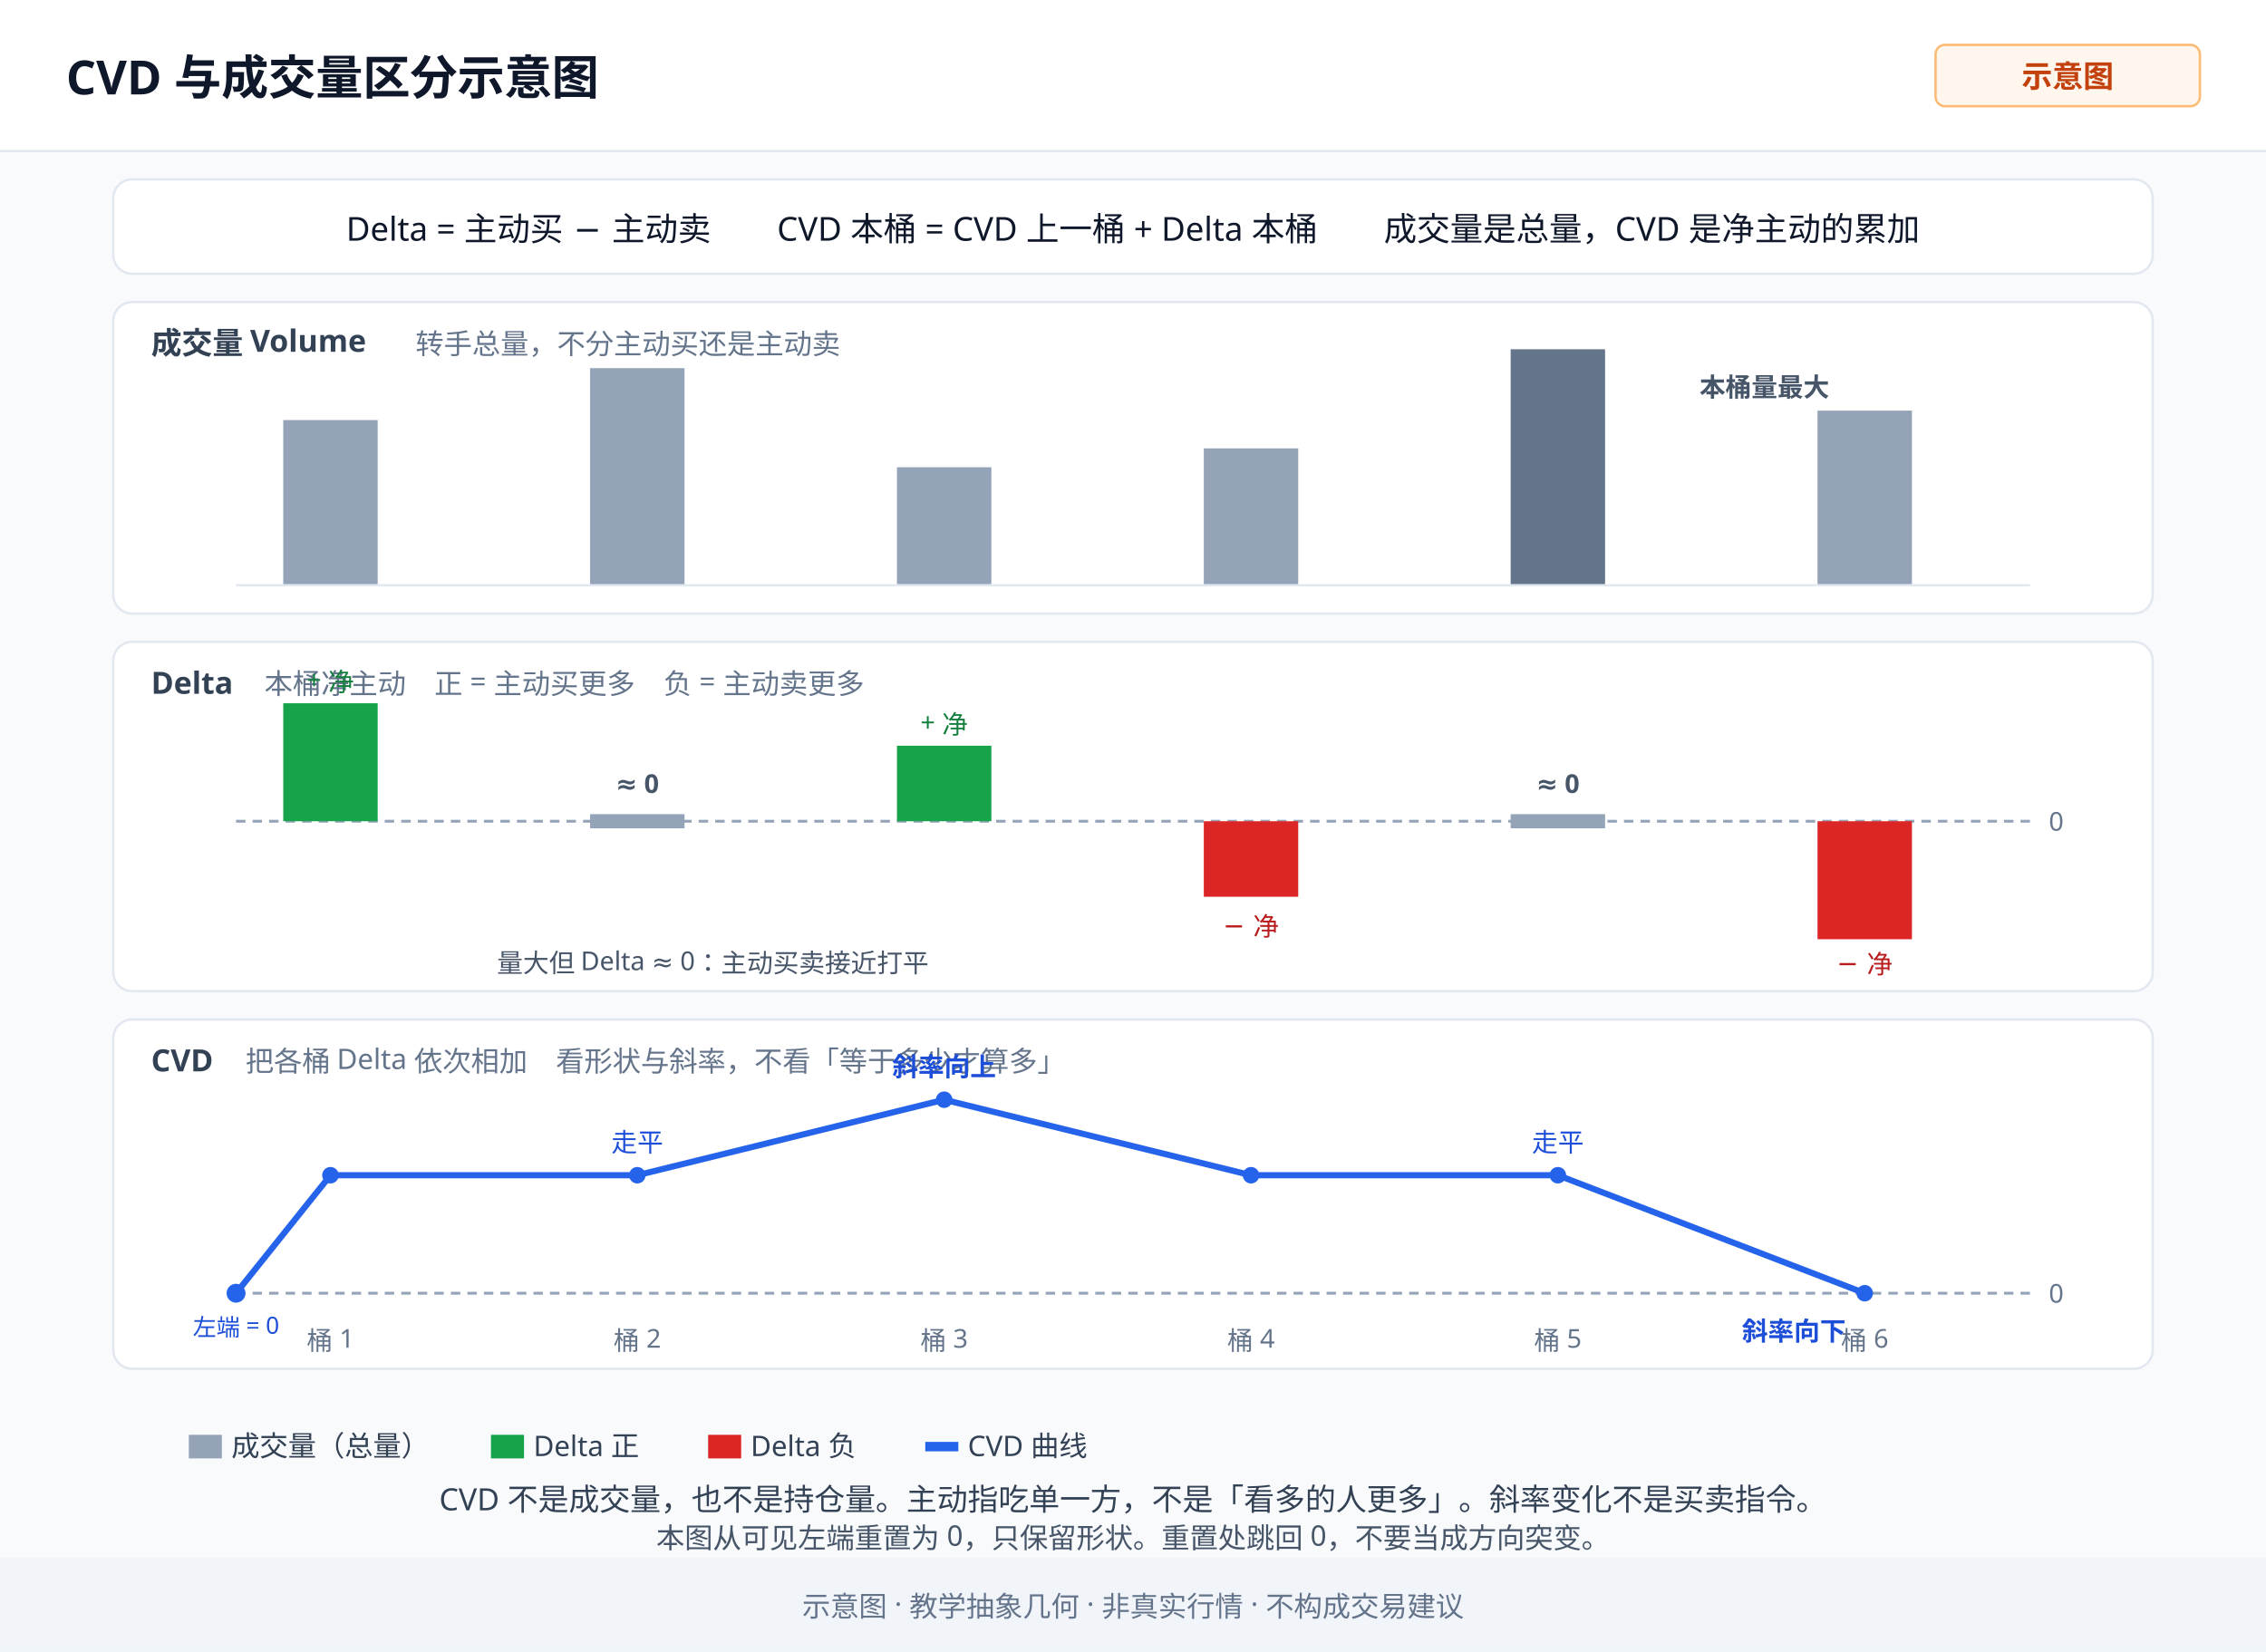
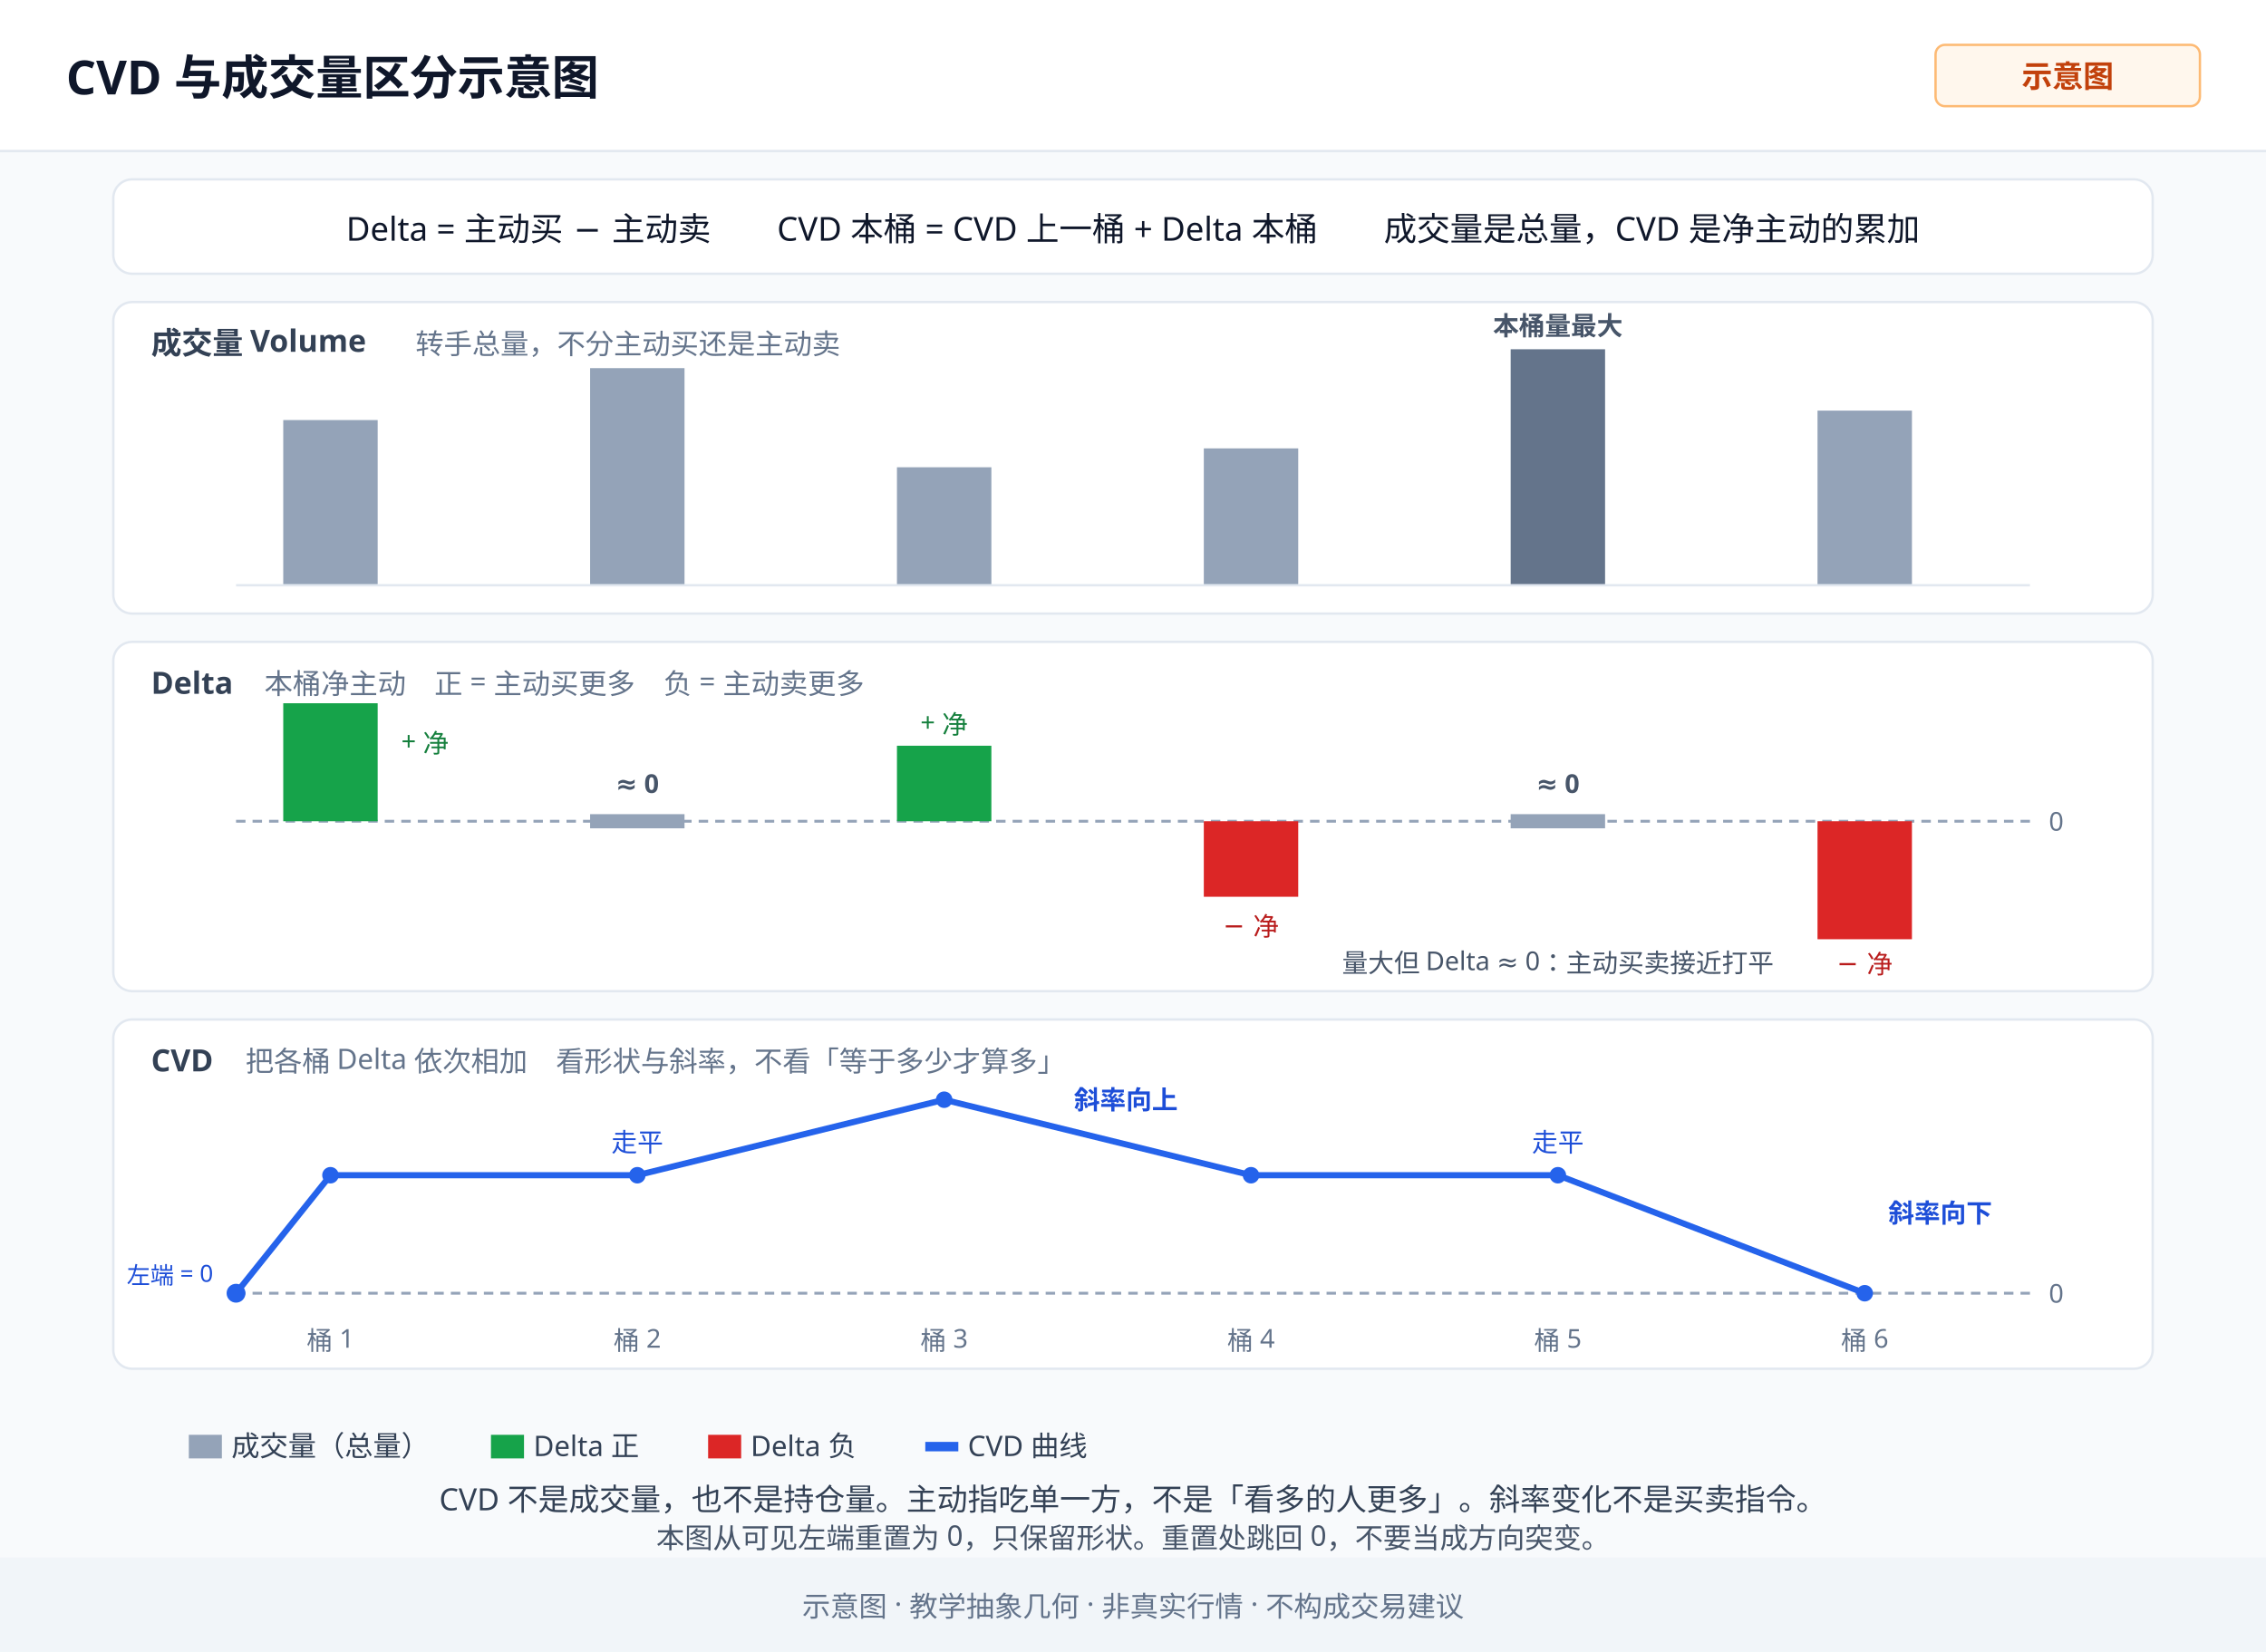
<svg xmlns="http://www.w3.org/2000/svg" viewBox="0 0 960 700" role="img" aria-labelledby="title desc">
  <rect width="960" height="700" fill="#f8fafc" />
  <rect width="960" height="64" fill="#ffffff" />
  <line x1="0" y1="64" x2="960" y2="64" stroke="#e2e8f0" />
  <text x="28" y="40" font-family="PingFang SC, Hiragino Sans GB, Noto Sans SC, Microsoft YaHei, sans-serif" font-size="20" font-weight="700" fill="#0f172a">CVD 与成交量区分示意图</text>
  <rect x="820" y="19" width="112" height="26" rx="4" fill="#fff7ed" stroke="#fdba74" />
  <text x="876" y="37" text-anchor="middle" font-family="PingFang SC, Hiragino Sans GB, Noto Sans SC, Microsoft YaHei, sans-serif" font-size="13" font-weight="600" fill="#c2410c">示意图</text>
  <rect x="48" y="76" width="864" height="40" rx="8" fill="#ffffff" stroke="#e2e8f0" />
  <text x="480" y="102" text-anchor="middle" font-family="PingFang SC, Hiragino Sans GB, Noto Sans SC, Microsoft YaHei, sans-serif" font-size="14" fill="#0f172a">Delta = 主动买 − 主动卖　　CVD 本桶 = CVD 上一桶 + Delta 本桶　　成交量是总量，CVD 是净主动的累加</text>
  <rect x="48" y="128" width="864" height="132" rx="8" fill="#ffffff" stroke="#e2e8f0" />
  <text x="64" y="150" font-family="PingFang SC, Hiragino Sans GB, Noto Sans SC, Microsoft YaHei, sans-serif" font-size="13" font-weight="700" fill="#334155">成交量 Volume</text>
  <text x="176" y="150" font-family="PingFang SC, Hiragino Sans GB, Noto Sans SC, Microsoft YaHei, sans-serif" font-size="12" fill="#64748b">转手总量，不分主动买还是主动卖</text>
  <rect x="120" y="178" width="40" height="70" fill="#94a3b8" />
  <rect x="250" y="156" width="40" height="92" fill="#94a3b8" />
  <rect x="380" y="198" width="40" height="50" fill="#94a3b8" />
  <rect x="510" y="190" width="40" height="58" fill="#94a3b8" />
  <rect x="640" y="148" width="40" height="100" fill="#64748b" />
  <rect x="770" y="174" width="40" height="74" fill="#94a3b8" />
  <line x1="100" y1="248" x2="860" y2="248" stroke="#e2e8f0" />
-   <text x="720" y="168" font-family="PingFang SC, Hiragino Sans GB, Noto Sans SC, Microsoft YaHei, sans-serif" font-size="11" font-weight="600" fill="#475569">本桶量最大</text>
+   <text x="660" y="142" text-anchor="middle" font-family="PingFang SC, Hiragino Sans GB, Noto Sans SC, Microsoft YaHei, sans-serif" font-size="11" font-weight="600" fill="#475569">本桶量最大</text>
  <rect x="48" y="272" width="864" height="148" rx="8" fill="#ffffff" stroke="#e2e8f0" />
  <text x="64" y="294" font-family="PingFang SC, Hiragino Sans GB, Noto Sans SC, Microsoft YaHei, sans-serif" font-size="13" font-weight="700" fill="#334155">Delta</text>
  <text x="112" y="294" font-family="PingFang SC, Hiragino Sans GB, Noto Sans SC, Microsoft YaHei, sans-serif" font-size="12" fill="#64748b">本桶净主动　正 = 主动买更多　负 = 主动卖更多</text>
  <line x1="100" y1="348" x2="860" y2="348" stroke="#94a3b8" stroke-width="1.2" stroke-dasharray="4 3" />
  <text x="868" y="352" font-family="PingFang SC, Hiragino Sans GB, Noto Sans SC, Microsoft YaHei, sans-serif" font-size="11" fill="#64748b">0</text>
  <rect x="120" y="298" width="40" height="50" fill="#16a34a" />
  <rect x="250" y="345" width="40" height="6" fill="#94a3b8" />
  <rect x="380" y="316" width="40" height="32" fill="#16a34a" />
  <rect x="510" y="348" width="40" height="32" fill="#dc2626" />
  <rect x="640" y="345" width="40" height="6" fill="#94a3b8" />
  <rect x="770" y="348" width="40" height="50" fill="#dc2626" />
-   <text x="140" y="292" text-anchor="middle" font-family="PingFang SC, Hiragino Sans GB, Noto Sans SC, Microsoft YaHei, sans-serif" font-size="11" fill="#15803d">+ 净</text>
+   <text x="170" y="318" font-family="PingFang SC, Hiragino Sans GB, Noto Sans SC, Microsoft YaHei, sans-serif" font-size="11" fill="#15803d">+ 净</text>
  <text x="270" y="336" text-anchor="middle" font-family="PingFang SC, Hiragino Sans GB, Noto Sans SC, Microsoft YaHei, sans-serif" font-size="11" font-weight="600" fill="#475569">≈ 0</text>
  <text x="400" y="310" text-anchor="middle" font-family="PingFang SC, Hiragino Sans GB, Noto Sans SC, Microsoft YaHei, sans-serif" font-size="11" fill="#15803d">+ 净</text>
  <text x="530" y="396" text-anchor="middle" font-family="PingFang SC, Hiragino Sans GB, Noto Sans SC, Microsoft YaHei, sans-serif" font-size="11" fill="#b91c1c">− 净</text>
  <text x="660" y="336" text-anchor="middle" font-family="PingFang SC, Hiragino Sans GB, Noto Sans SC, Microsoft YaHei, sans-serif" font-size="11" font-weight="600" fill="#475569">≈ 0</text>
  <text x="790" y="412" text-anchor="middle" font-family="PingFang SC, Hiragino Sans GB, Noto Sans SC, Microsoft YaHei, sans-serif" font-size="11" fill="#b91c1c">− 净</text>
-   <text x="302" y="412" text-anchor="middle" font-family="PingFang SC, Hiragino Sans GB, Noto Sans SC, Microsoft YaHei, sans-serif" font-size="11" fill="#475569">量大但 Delta ≈ 0：主动买卖接近打平</text>
+   <text x="660" y="412" text-anchor="middle" font-family="PingFang SC, Hiragino Sans GB, Noto Sans SC, Microsoft YaHei, sans-serif" font-size="11" fill="#475569">量大但 Delta ≈ 0：主动买卖接近打平</text>
  <rect x="48" y="432" width="864" height="148" rx="8" fill="#ffffff" stroke="#e2e8f0" />
  <text x="64" y="454" font-family="PingFang SC, Hiragino Sans GB, Noto Sans SC, Microsoft YaHei, sans-serif" font-size="13" font-weight="700" fill="#334155">CVD</text>
  <text x="104" y="454" font-family="PingFang SC, Hiragino Sans GB, Noto Sans SC, Microsoft YaHei, sans-serif" font-size="12" fill="#64748b">把各桶 Delta 依次相加　看形状与斜率，不看「等于多少才算多」</text>
  <line x1="100" y1="548" x2="860" y2="548" stroke="#94a3b8" stroke-width="1.2" stroke-dasharray="4 3" />
  <text x="868" y="552" font-family="PingFang SC, Hiragino Sans GB, Noto Sans SC, Microsoft YaHei, sans-serif" font-size="11" fill="#64748b">0</text>
  <circle cx="100" cy="548" r="4" fill="#2563eb" />
-   <text x="100" y="566" text-anchor="middle" font-family="PingFang SC, Hiragino Sans GB, Noto Sans SC, Microsoft YaHei, sans-serif" font-size="10" fill="#1d4ed8">左端 = 0</text>
+   <text x="72" y="544" text-anchor="middle" font-family="PingFang SC, Hiragino Sans GB, Noto Sans SC, Microsoft YaHei, sans-serif" font-size="10" fill="#1d4ed8">左端 = 0</text>
  <polyline points="100,548 140,498 270,498 400,466 530,498 660,498 790,548" fill="none" stroke="#2563eb" stroke-width="2.6" stroke-linecap="round" stroke-linejoin="round" />
  <circle cx="140" cy="498" r="3.5" fill="#2563eb" />
  <circle cx="270" cy="498" r="3.5" fill="#2563eb" />
  <circle cx="400" cy="466" r="3.5" fill="#2563eb" />
  <circle cx="530" cy="498" r="3.5" fill="#2563eb" />
  <circle cx="660" cy="498" r="3.5" fill="#2563eb" />
  <circle cx="790" cy="548" r="3.5" fill="#2563eb" />
  <text x="270" y="488" text-anchor="middle" font-family="PingFang SC, Hiragino Sans GB, Noto Sans SC, Microsoft YaHei, sans-serif" font-size="11" fill="#1d4ed8">走平</text>
-   <text x="400" y="456" text-anchor="middle" font-family="PingFang SC, Hiragino Sans GB, Noto Sans SC, Microsoft YaHei, sans-serif" font-size="11" font-weight="600" fill="#1d4ed8">斜率向上</text>
+   <text x="455" y="470" font-family="PingFang SC, Hiragino Sans GB, Noto Sans SC, Microsoft YaHei, sans-serif" font-size="11" font-weight="600" fill="#1d4ed8">斜率向上</text>
  <text x="660" y="488" text-anchor="middle" font-family="PingFang SC, Hiragino Sans GB, Noto Sans SC, Microsoft YaHei, sans-serif" font-size="11" fill="#1d4ed8">走平</text>
-   <text x="760" y="568" text-anchor="middle" font-family="PingFang SC, Hiragino Sans GB, Noto Sans SC, Microsoft YaHei, sans-serif" font-size="11" font-weight="600" fill="#1d4ed8">斜率向下</text>
+   <text x="800" y="518" font-family="PingFang SC, Hiragino Sans GB, Noto Sans SC, Microsoft YaHei, sans-serif" font-size="11" font-weight="600" fill="#1d4ed8">斜率向下</text>
  <text x="140" y="572" text-anchor="middle" font-family="PingFang SC, Hiragino Sans GB, Noto Sans SC, Microsoft YaHei, sans-serif" font-size="11" fill="#64748b">桶 1</text>
  <text x="270" y="572" text-anchor="middle" font-family="PingFang SC, Hiragino Sans GB, Noto Sans SC, Microsoft YaHei, sans-serif" font-size="11" fill="#64748b">桶 2</text>
  <text x="400" y="572" text-anchor="middle" font-family="PingFang SC, Hiragino Sans GB, Noto Sans SC, Microsoft YaHei, sans-serif" font-size="11" fill="#64748b">桶 3</text>
  <text x="530" y="572" text-anchor="middle" font-family="PingFang SC, Hiragino Sans GB, Noto Sans SC, Microsoft YaHei, sans-serif" font-size="11" fill="#64748b">桶 4</text>
  <text x="660" y="572" text-anchor="middle" font-family="PingFang SC, Hiragino Sans GB, Noto Sans SC, Microsoft YaHei, sans-serif" font-size="11" fill="#64748b">桶 5</text>
  <text x="790" y="572" text-anchor="middle" font-family="PingFang SC, Hiragino Sans GB, Noto Sans SC, Microsoft YaHei, sans-serif" font-size="11" fill="#64748b">桶 6</text>
  <rect x="80" y="608" width="14" height="10" fill="#94a3b8" />
  <text x="98" y="617" font-family="PingFang SC, Hiragino Sans GB, Noto Sans SC, Microsoft YaHei, sans-serif" font-size="12" fill="#334155">成交量（总量）</text>
  <rect x="208" y="608" width="14" height="10" fill="#16a34a" />
  <text x="226" y="617" font-family="PingFang SC, Hiragino Sans GB, Noto Sans SC, Microsoft YaHei, sans-serif" font-size="12" fill="#334155">Delta 正</text>
  <rect x="300" y="608" width="14" height="10" fill="#dc2626" />
  <text x="318" y="617" font-family="PingFang SC, Hiragino Sans GB, Noto Sans SC, Microsoft YaHei, sans-serif" font-size="12" fill="#334155">Delta 负</text>
  <rect x="392" y="611" width="14" height="4" fill="#2563eb" />
  <text x="410" y="617" font-family="PingFang SC, Hiragino Sans GB, Noto Sans SC, Microsoft YaHei, sans-serif" font-size="12" fill="#334155">CVD 曲线</text>
  <text x="480" y="640" text-anchor="middle" font-family="PingFang SC, Hiragino Sans GB, Noto Sans SC, Microsoft YaHei, sans-serif" font-size="13" fill="#334155">CVD 不是成交量，也不是持仓量。主动指吃单一方，不是「看多的人更多」。斜率变化不是买卖指令。</text>
  <text x="480" y="656" text-anchor="middle" font-family="PingFang SC, Hiragino Sans GB, Noto Sans SC, Microsoft YaHei, sans-serif" font-size="12" fill="#475569">本图从可见左端重置为 0，只保留形状。重置处跳回 0，不要当成方向突变。</text>
  <rect x="0" y="660" width="960" height="40" fill="#f1f5f9" />
  <text x="480" y="685" text-anchor="middle" font-family="PingFang SC, Hiragino Sans GB, Noto Sans SC, Microsoft YaHei, sans-serif" font-size="12" fill="#64748b">示意图 · 教学抽象几何 · 非真实行情 · 不构成交易建议</text>
</svg>
